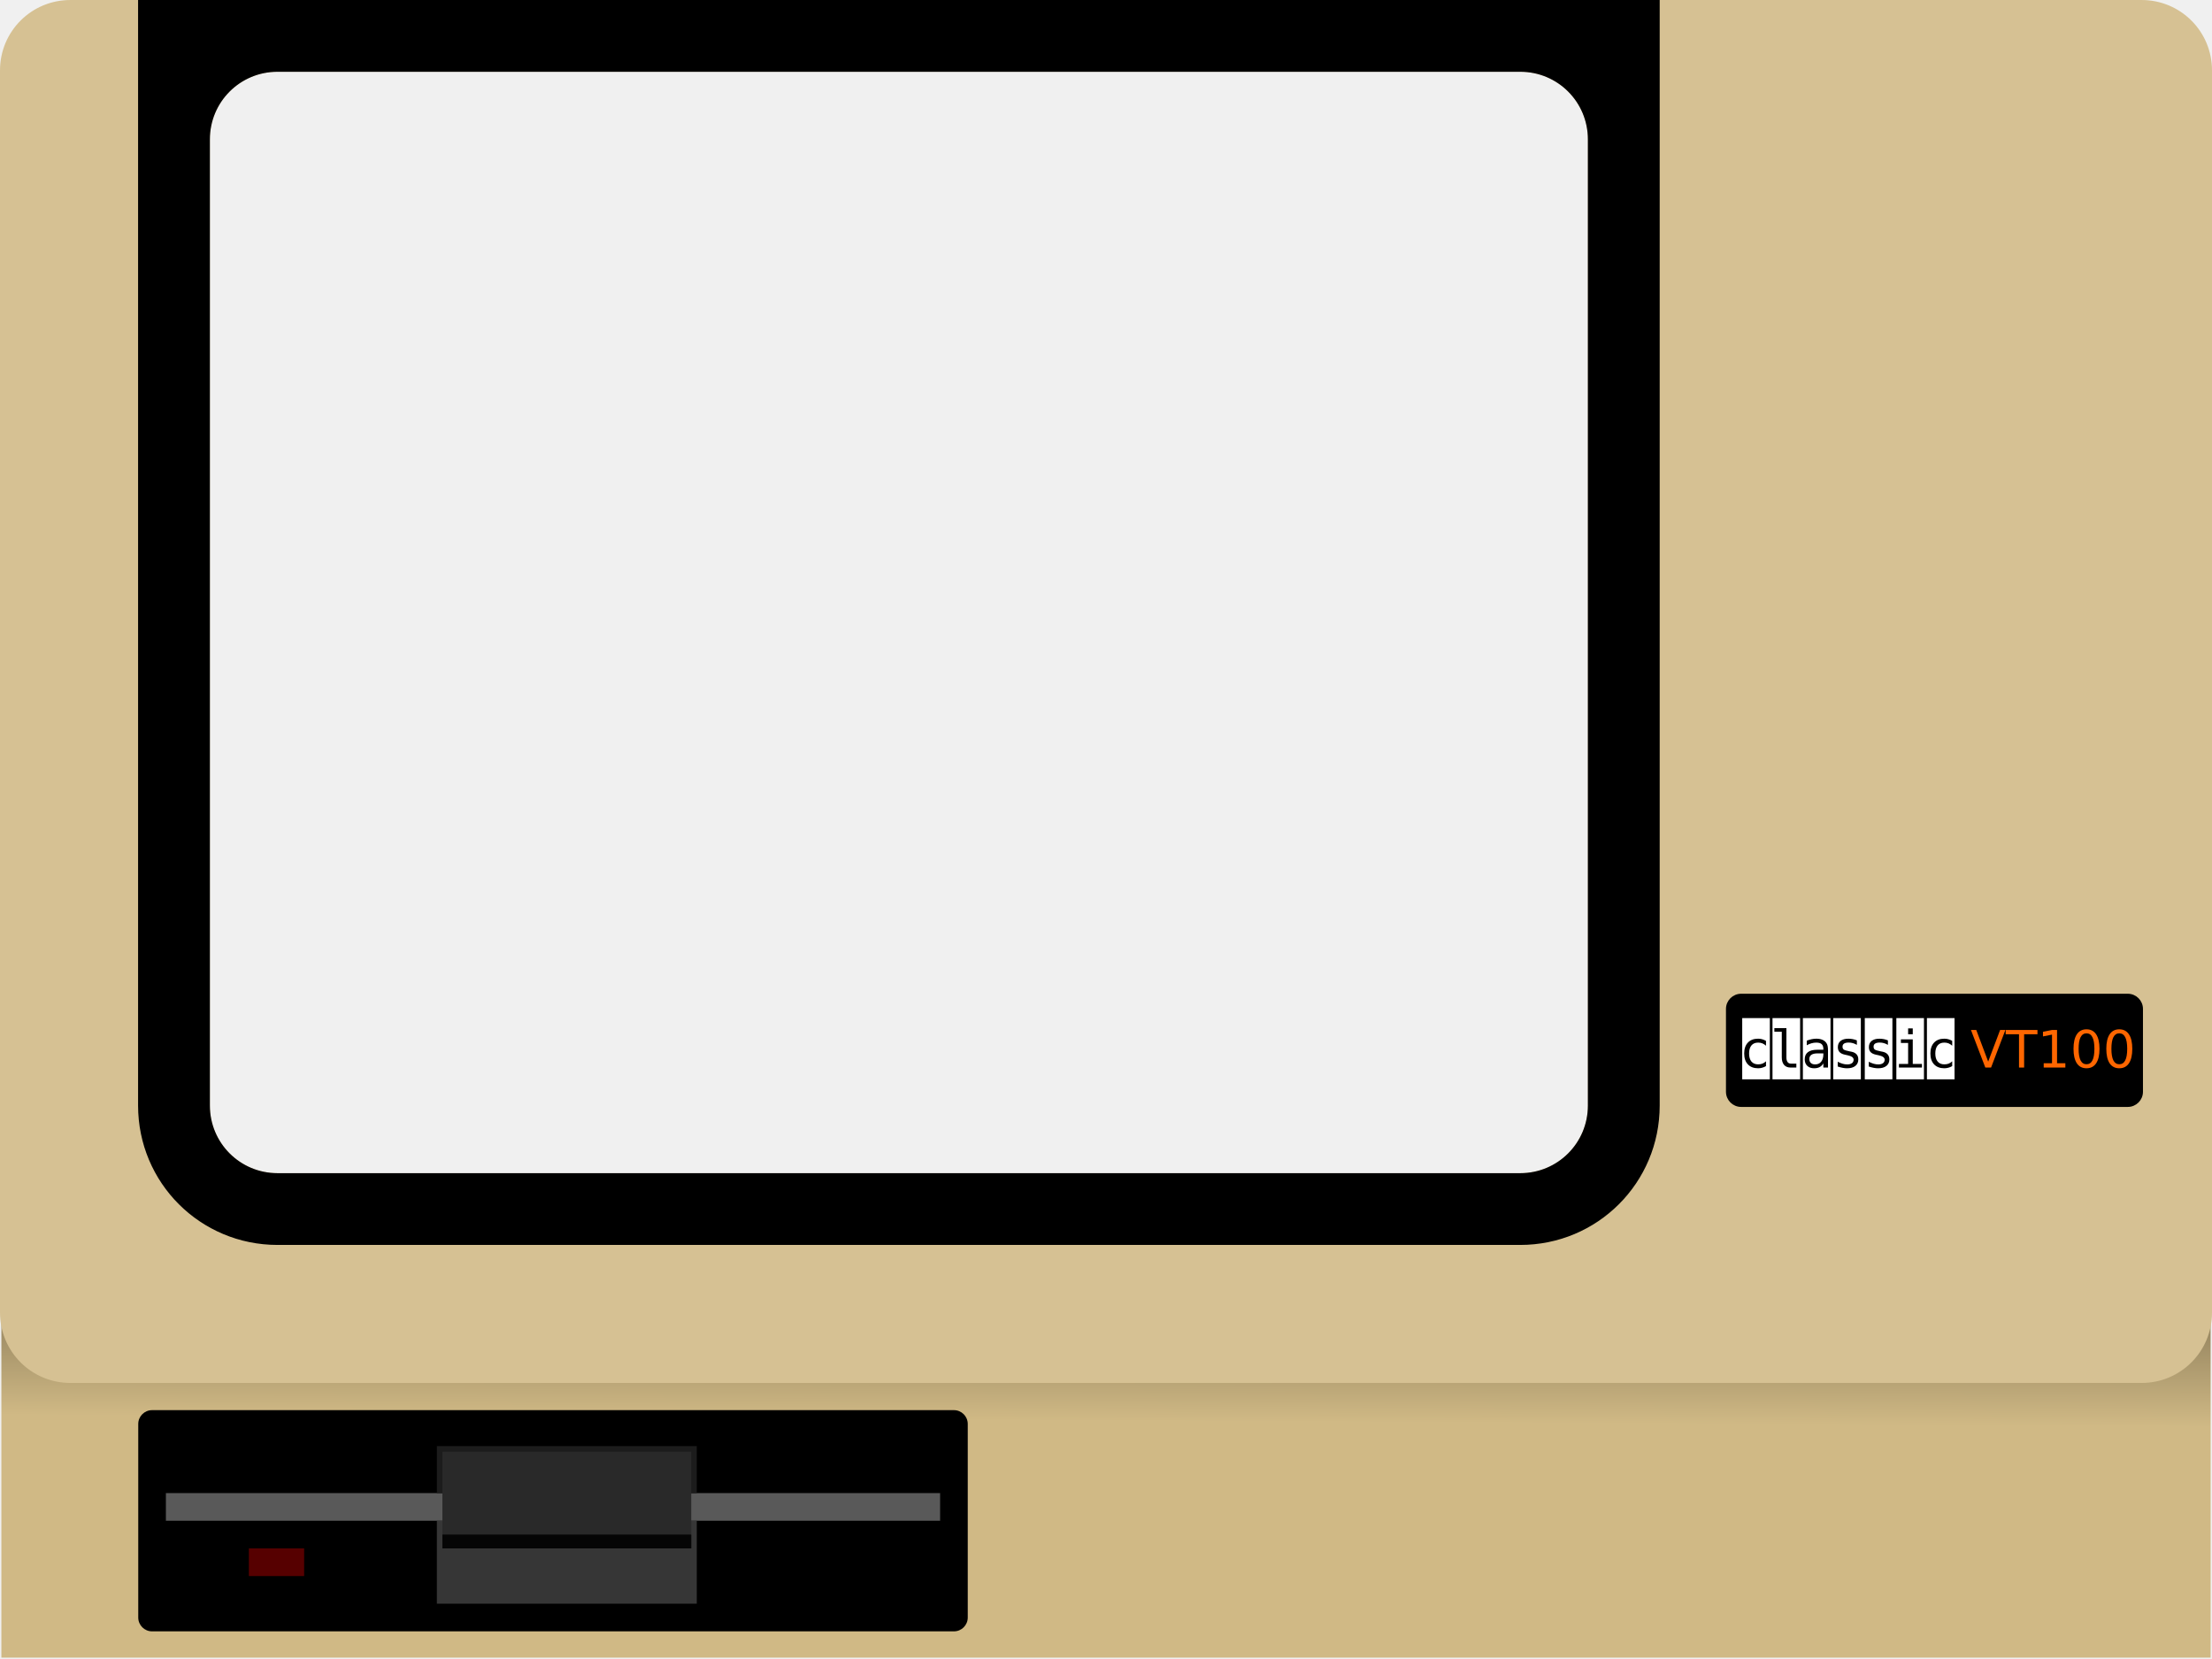
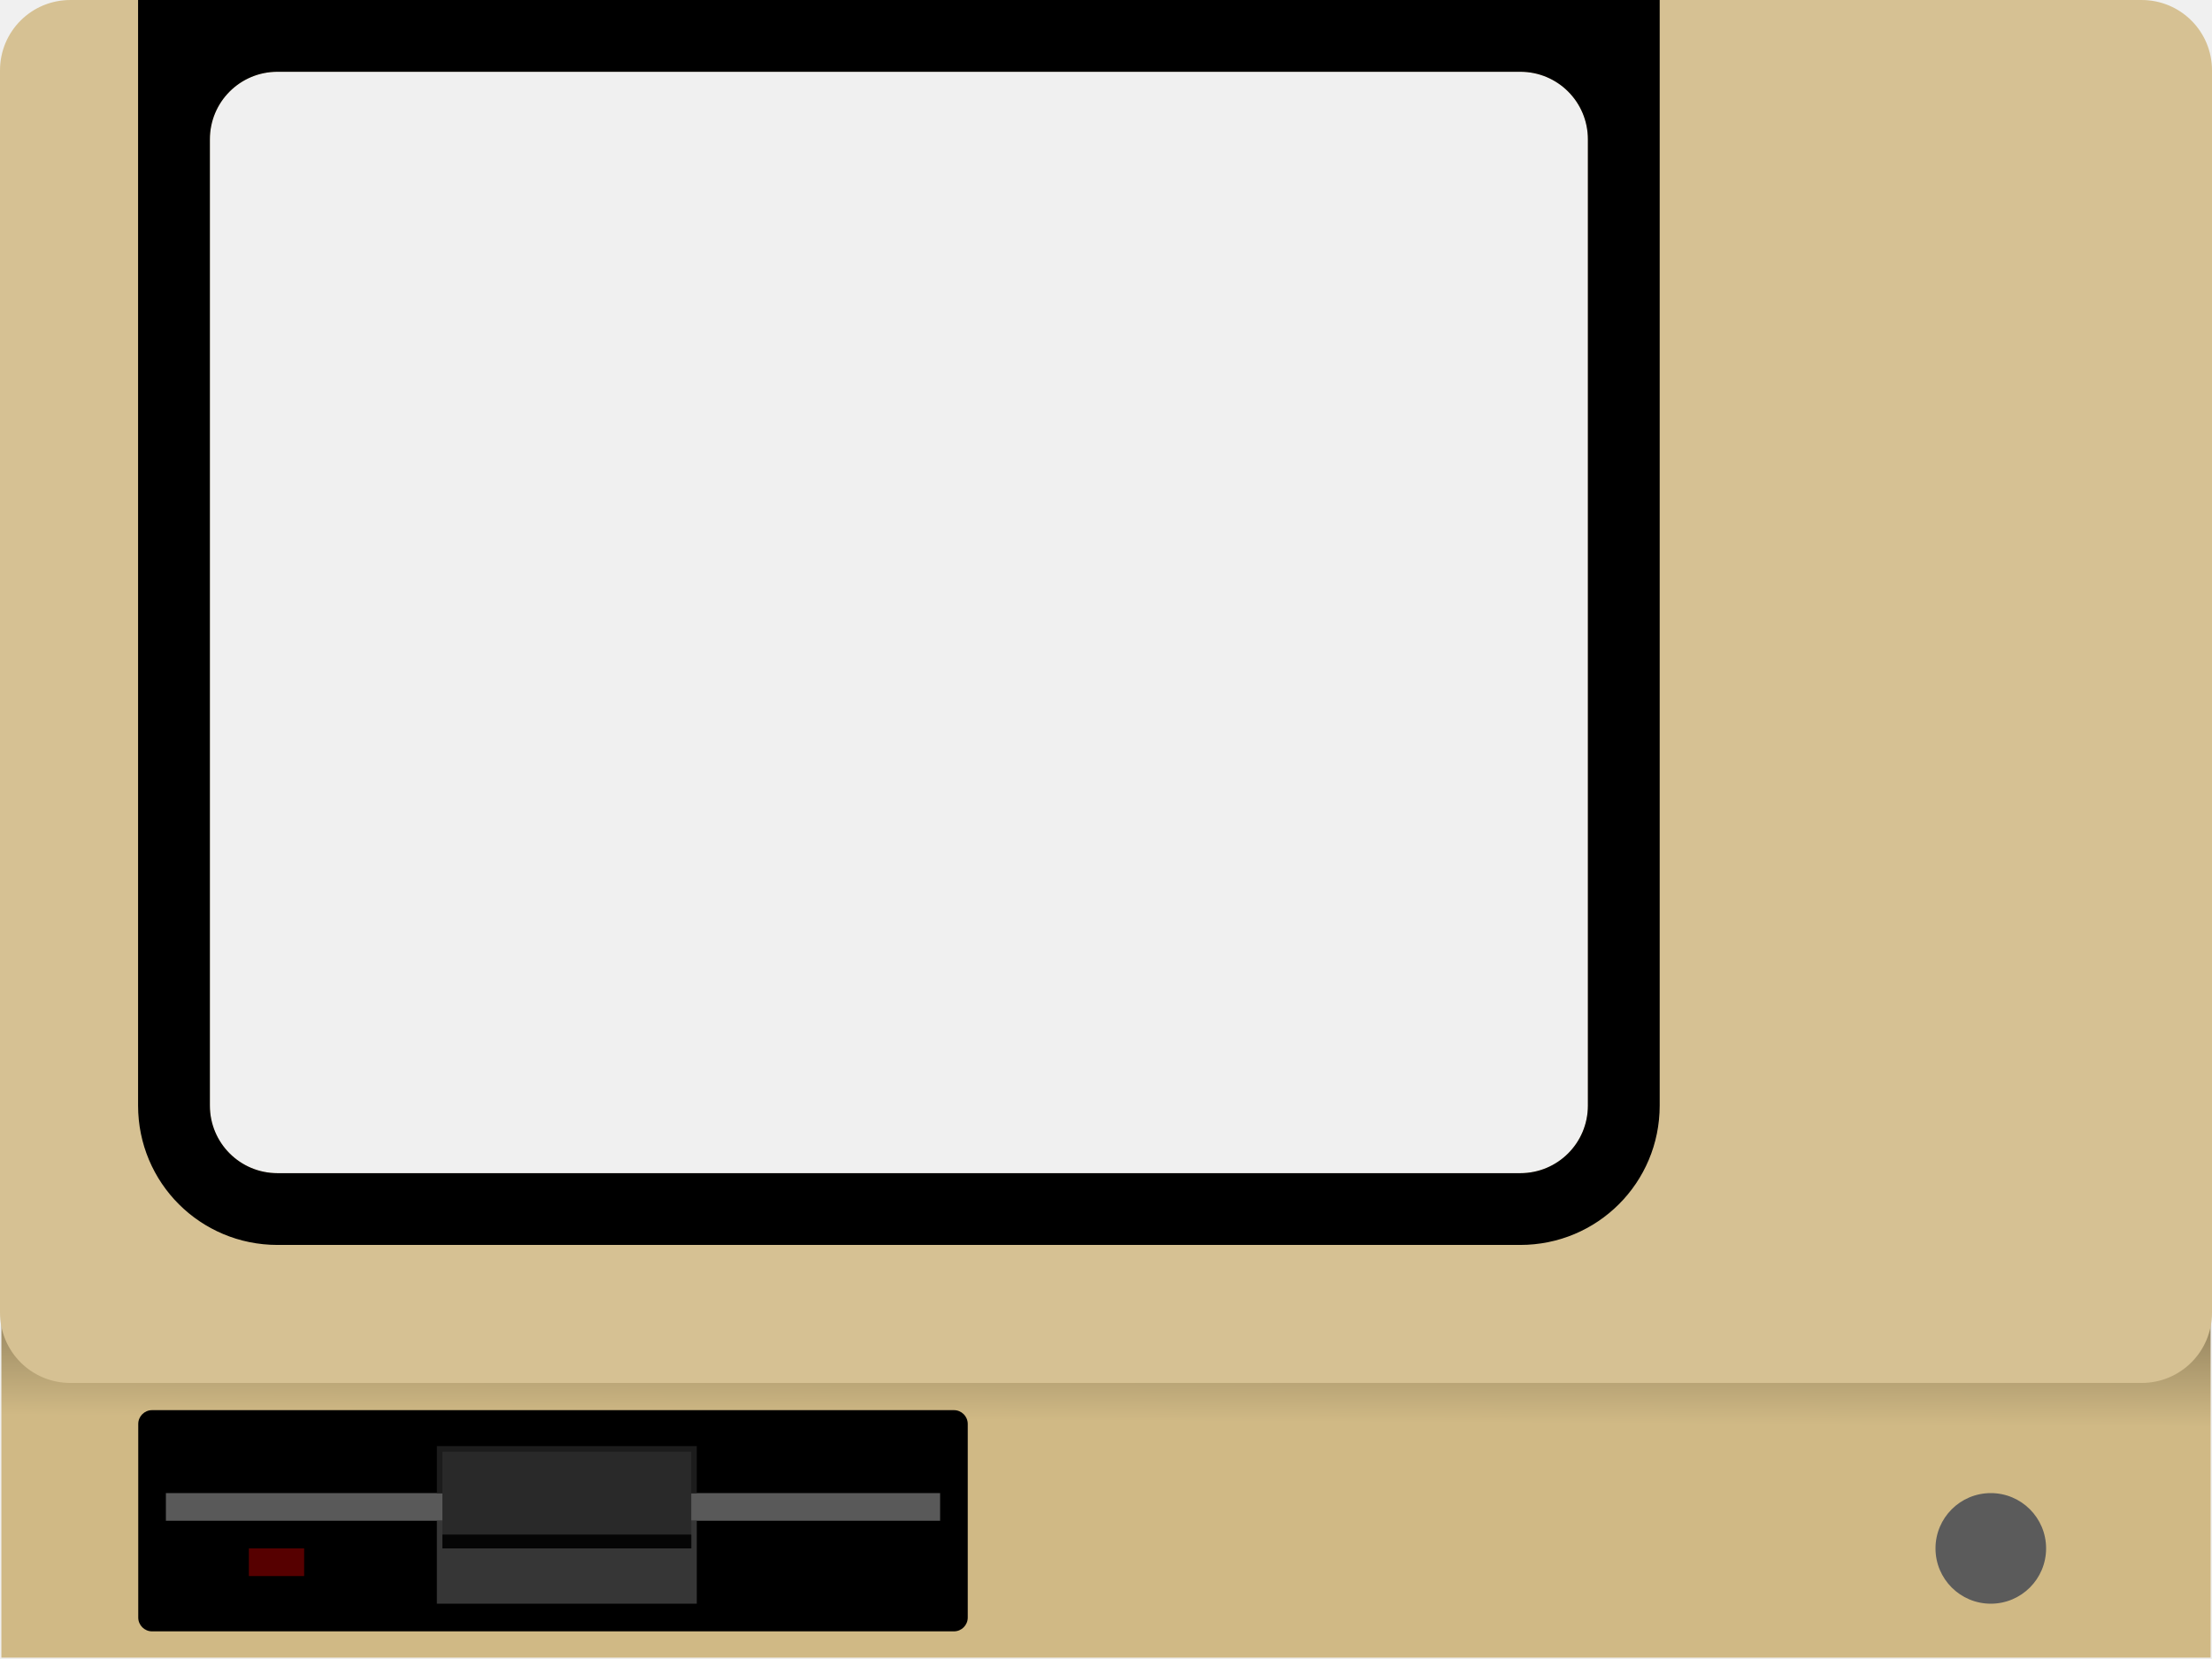
<svg xmlns="http://www.w3.org/2000/svg" xmlns:xlink="http://www.w3.org/1999/xlink" width="800" height="600" viewBox="0 0 800 600" version="1.1" id="terminal">
  <defs id="defs2">
    <linearGradient id="linearGradient930">
      <stop id="stop926" offset="0" style="stop-color:#d0b985;stop-opacity:1;" />
      <stop id="stop928" offset="1" style="stop-color:#000000;stop-opacity:1" />
    </linearGradient>
    <linearGradient gradientUnits="userSpaceOnUse" y2="239.163" x2="105.398" y1="274.184" x1="105.209" id="linearGradient932" xlink:href="#linearGradient930" />
  </defs>
  <g style="display:inline" id="layer1" transform="matrix(3.774812,0,0,3.773236,0,-520.6512)">
-     <rect style="fill:url(#linearGradient932);fill-opacity:1;stroke:none;stroke-width:0.265;stroke-opacity:1;stroke-miterlimit:4;stroke-dasharray:none" id="rect4569" width="211.667" height="39.688" x="0.132" y="257.18" />
-     <path style="fill:#d6c193;fill-opacity:1;stroke:#d6c193;stroke-width:0.999;stroke-opacity:1" d="m 25.5,-0.5 c -13.85,0 -25,11.15 -25,25 v 450 c 0,13.85 11.15,25 25,25 h 750 c 13.85,0 25,-11.15 25,-25 v -450 c 0,-13.85 -11.15,-25 -25,-25 z m 75,25 h 450 c 13.85,0 25,11.15 25,25 v 350 c 0,13.85 -11.15,25 -25,25 h -450 c -13.85,0 -25,-11.15 -25,-25 v -350 c 0,-13.85 11.15,-25 25,-25 z" transform="matrix(0.2645833,0,0,0.2645833,0,138.25)" id="rect16" />
+     <rect style="fill:url(#linearGradient932);fill-opacity:1;stroke:none;stroke-width:0.265;stroke-miterlimit:4;stroke-dasharray:none;stroke-opacity:1" id="rect4569" width="211.667" height="39.688" x="0.132" y="257.18" />
+     <path style="fill:#d6c193;fill-opacity:1;stroke:#d6c193;stroke-width:0.999;stroke-opacity:1" d="m 25.5,-0.5 c -13.85,0 -25,11.15 -25,25 v 450 c 0,13.85 11.15,25 25,25 h 750 c 13.85,0 25,-11.15 25,-25 v -450 c 0,-13.85 -11.15,-25 -25,-25 z m 75,25 h 450 c 13.85,0 25,11.15 25,25 v 350 c 0,13.85 -11.15,25 -25,25 h -450 c -13.85,0 -25,-11.15 -25,-25 v -350 c 0,-13.85 11.15,-25 25,-25 z" id="rect16" transform="matrix(0.2645833,0,0,0.2645833,0,138.25)" />
    <path style="fill:#000000;fill-opacity:1;stroke:#000000;stroke-width:1;stroke-opacity:1" d="m 50.5,-0.5 v 400 c 0,27.7 22.3,50 50,50 h 450 c 27.7,0 50,-22.3 50,-50 v -400 z m 50,25 h 450 c 13.85,0 25,11.15 25,25 v 350 c 0,13.85 -11.15,25 -25,25 h -450 c -13.85,0 -25,-11.15 -25,-25 v -350 c 0,-13.85 11.15,-25 25,-25 z" transform="matrix(0.2645833,0,0,0.2645833,0,138.25)" id="rect4544" />
-     <rect style="fill:#000000;fill-opacity:1;stroke:#000000;stroke-width:0.265;stroke-opacity:1" id="rect4783" width="39.688" height="10.583" x="165.497" y="233.368" ry="1.323" />
-     <rect style="fill:#ffffff;fill-opacity:1;stroke:#ffffff;stroke-width:0.265;stroke-opacity:1" id="rect845" width="2.381" height="5.604" x="167.054" y="235.702" />
-     <rect style="fill:#ffffff;fill-opacity:1;stroke:#ffffff;stroke-width:0.265;stroke-opacity:1" id="rect845-1" width="2.381" height="5.604" x="184.75" y="235.702" />
-     <rect style="fill:#ffffff;fill-opacity:1;stroke:#ffffff;stroke-width:0.265;stroke-opacity:1" id="rect845-7" width="2.381" height="5.604" x="181.821" y="235.702" />
-     <rect style="fill:#ffffff;fill-opacity:1;stroke:#ffffff;stroke-width:0.265;stroke-opacity:1" id="rect845-8" width="2.381" height="5.604" x="178.797" y="235.702" />
-     <rect style="fill:#ffffff;fill-opacity:1;stroke:#ffffff;stroke-width:0.265;stroke-opacity:1" id="rect845-4" width="2.381" height="5.604" x="175.773" y="235.702" />
-     <rect style="fill:#ffffff;fill-opacity:1;stroke:#ffffff;stroke-width:0.265;stroke-opacity:1" id="rect845-0" width="2.381" height="5.604" x="172.867" y="235.702" />
-     <rect style="fill:#ffffff;fill-opacity:1;stroke:#ffffff;stroke-width:0.265;stroke-opacity:1" id="rect845-5" width="2.381" height="5.604" x="169.955" y="235.702" />
-     <g aria-label="classic" style="font-style:normal;font-weight:normal;font-size:10.583px;line-height:1.25;font-family:sans-serif;letter-spacing:0px;word-spacing:0px;fill:#000000;fill-opacity:1;stroke:none;stroke-width:0.265" id="text822">
-       <path d="m 169.199,240.172 q -0.178,0.104 -0.369,0.154 -0.188,0.053 -0.386,0.053 -0.627,0 -0.982,-0.376 -0.352,-0.376 -0.352,-1.042 0,-0.666 0.352,-1.042 0.354,-0.376 0.982,-0.376 0.195,0 0.381,0.051 0.186,0.051 0.374,0.157 v 0.465 q -0.176,-0.157 -0.354,-0.227 -0.176,-0.07 -0.4,-0.07 -0.417,0 -0.641,0.27 -0.224,0.27 -0.224,0.772 0,0.499 0.224,0.772 0.227,0.27 0.641,0.27 0.232,0 0.415,-0.07 0.183,-0.072 0.34,-0.222 z" style="font-style:normal;font-variant:normal;font-weight:normal;font-stretch:normal;font-size:4.939px;font-family:monospace;-inkscape-font-specification:monospace;fill:#000000;stroke-width:0.265" id="path827" />
-       <path d="m 171.155,239.33 q 0,0.299 0.109,0.451 0.111,0.152 0.326,0.152 h 0.518 v 0.376 h -0.562 q -0.398,0 -0.617,-0.256 -0.217,-0.256 -0.217,-0.723 v -2.453 h -0.711 v -0.347 h 1.155 z" style="font-style:normal;font-variant:normal;font-weight:normal;font-stretch:normal;font-size:4.939px;font-family:monospace;-inkscape-font-specification:monospace;fill:#000000;stroke-width:0.265" id="path829" />
-       <path d="m 174.28,238.952 h -0.147 q -0.388,0 -0.586,0.137 -0.195,0.135 -0.195,0.405 0,0.244 0.147,0.379 0.147,0.135 0.408,0.135 0.367,0 0.576,-0.253 0.21,-0.256 0.212,-0.704 v -0.099 z m 0.861,-0.183 v 1.541 h -0.446 v -0.4 q -0.142,0.241 -0.359,0.357 -0.215,0.113 -0.523,0.113 -0.412,0 -0.658,-0.232 -0.246,-0.234 -0.246,-0.625 0,-0.451 0.301,-0.685 0.304,-0.234 0.89,-0.234 h 0.596 v -0.07 q -0.002,-0.323 -0.164,-0.468 -0.162,-0.147 -0.516,-0.147 -0.227,0 -0.458,0.065 -0.232,0.065 -0.451,0.191 v -0.444 q 0.246,-0.094 0.47,-0.14 0.227,-0.048 0.439,-0.048 0.335,0 0.572,0.099 0.239,0.099 0.386,0.297 0.092,0.121 0.13,0.299 0.039,0.176 0.039,0.531 z" style="font-style:normal;font-variant:normal;font-weight:normal;font-stretch:normal;font-size:4.939px;font-family:monospace;-inkscape-font-specification:monospace;fill:#000000;stroke-width:0.265" id="path831" />
-       <path d="m 177.907,237.702 v 0.434 q -0.191,-0.111 -0.383,-0.166 -0.193,-0.056 -0.393,-0.056 -0.301,0 -0.451,0.099 -0.147,0.097 -0.147,0.297 0,0.181 0.111,0.27 0.111,0.089 0.552,0.174 l 0.178,0.034 q 0.33,0.063 0.499,0.251 0.171,0.188 0.171,0.49 0,0.4 -0.285,0.627 -0.285,0.224 -0.791,0.224 -0.2,0 -0.42,-0.043 -0.219,-0.041 -0.475,-0.125 v -0.458 q 0.248,0.128 0.475,0.193 0.227,0.063 0.429,0.063 0.294,0 0.456,-0.118 0.162,-0.121 0.162,-0.335 0,-0.309 -0.591,-0.427 l -0.019,-0.005 -0.166,-0.034 q -0.383,-0.075 -0.559,-0.251 -0.176,-0.178 -0.176,-0.485 0,-0.388 0.263,-0.598 0.263,-0.212 0.75,-0.212 0.217,0 0.417,0.041 0.2,0.039 0.393,0.118 z" style="font-style:normal;font-variant:normal;font-weight:normal;font-stretch:normal;font-size:4.939px;font-family:monospace;-inkscape-font-specification:monospace;fill:#000000;stroke-width:0.265" id="path833" />
-       <path d="m 180.881,237.702 v 0.434 q -0.191,-0.111 -0.383,-0.166 -0.193,-0.056 -0.393,-0.056 -0.301,0 -0.451,0.099 -0.147,0.097 -0.147,0.297 0,0.181 0.111,0.27 0.111,0.089 0.552,0.174 l 0.178,0.034 q 0.33,0.063 0.499,0.251 0.171,0.188 0.171,0.49 0,0.4 -0.285,0.627 -0.285,0.224 -0.791,0.224 -0.2,0 -0.42,-0.043 -0.219,-0.041 -0.475,-0.125 v -0.458 q 0.248,0.128 0.475,0.193 0.227,0.063 0.429,0.063 0.294,0 0.456,-0.118 0.162,-0.121 0.162,-0.335 0,-0.309 -0.591,-0.427 l -0.019,-0.005 -0.166,-0.034 q -0.383,-0.075 -0.559,-0.251 -0.176,-0.178 -0.176,-0.485 0,-0.388 0.263,-0.598 0.263,-0.212 0.75,-0.212 0.217,0 0.417,0.041 0.2,0.039 0.393,0.118 z" style="font-style:normal;font-variant:normal;font-weight:normal;font-stretch:normal;font-size:4.939px;font-family:monospace;-inkscape-font-specification:monospace;fill:#000000;stroke-width:0.265" id="path835" />
-       <path d="m 182.125,237.608 h 1.136 v 2.356 h 0.88 v 0.345 h -2.204 v -0.345 h 0.88 v -2.011 h -0.692 z m 0.692,-1.051 h 0.444 v 0.562 h -0.444 z" style="font-style:normal;font-variant:normal;font-weight:normal;font-stretch:normal;font-size:4.939px;font-family:monospace;-inkscape-font-specification:monospace;fill:#000000;stroke-width:0.265" id="path837" />
-       <path d="m 187.04,240.172 q -0.178,0.104 -0.369,0.154 -0.188,0.053 -0.386,0.053 -0.627,0 -0.982,-0.376 -0.352,-0.376 -0.352,-1.042 0,-0.666 0.352,-1.042 0.354,-0.376 0.982,-0.376 0.195,0 0.381,0.051 0.186,0.051 0.374,0.157 v 0.465 q -0.176,-0.157 -0.354,-0.227 -0.176,-0.07 -0.4,-0.07 -0.417,0 -0.641,0.27 -0.224,0.27 -0.224,0.772 0,0.499 0.224,0.772 0.227,0.27 0.641,0.27 0.232,0 0.415,-0.07 0.183,-0.072 0.34,-0.222 z" style="font-style:normal;font-variant:normal;font-weight:normal;font-stretch:normal;font-size:4.939px;font-family:monospace;-inkscape-font-specification:monospace;fill:#000000;stroke-width:0.265" id="path839" />
-     </g>
-     <g aria-label="VT100" style="font-style:normal;font-weight:normal;font-size:10.583px;line-height:1.25;font-family:sans-serif;letter-spacing:0px;word-spacing:0px;fill:#ff6600;fill-opacity:1;stroke:none;stroke-width:0.265" id="text826">
-       <path d="m 190.212,240.309 -1.375,-3.6 h 0.509 l 1.141,3.031 1.143,-3.031 h 0.506 l -1.372,3.6 z" style="font-size:4.939px;fill:#ff6600;stroke-width:0.265" id="path842" />
-       <path d="m 192.163,236.709 h 3.046 v 0.41 h -1.278 v 3.191 h -0.49 v -3.191 h -1.278 z" style="font-size:4.939px;fill:#ff6600;stroke-width:0.265" id="path844" />
-       <path d="m 195.807,239.899 h 0.796 v -2.747 l -0.866,0.174 v -0.444 l 0.861,-0.174 h 0.487 v 3.191 h 0.796 v 0.41 h -2.074 z" style="font-size:4.939px;fill:#ff6600;stroke-width:0.265" id="path846" />
-       <path d="m 199.907,237.03 q -0.376,0 -0.567,0.371 -0.188,0.369 -0.188,1.112 0,0.74 0.188,1.112 0.191,0.369 0.567,0.369 0.379,0 0.567,-0.369 0.191,-0.371 0.191,-1.112 0,-0.743 -0.191,-1.112 -0.188,-0.371 -0.567,-0.371 z m 0,-0.386 q 0.605,0 0.924,0.48 0.321,0.477 0.321,1.389 0,0.909 -0.321,1.389 -0.318,0.477 -0.924,0.477 -0.605,0 -0.926,-0.477 -0.318,-0.48 -0.318,-1.389 0,-0.912 0.318,-1.389 0.321,-0.48 0.926,-0.48 z" style="font-size:4.939px;fill:#ff6600;stroke-width:0.265" id="path848" />
-       <path d="m 203.049,237.03 q -0.376,0 -0.567,0.371 -0.188,0.369 -0.188,1.112 0,0.74 0.188,1.112 0.191,0.369 0.567,0.369 0.379,0 0.567,-0.369 0.191,-0.371 0.191,-1.112 0,-0.743 -0.191,-1.112 -0.188,-0.371 -0.567,-0.371 z m 0,-0.386 q 0.605,0 0.924,0.48 0.321,0.477 0.321,1.389 0,0.909 -0.321,1.389 -0.318,0.477 -0.924,0.477 -0.605,0 -0.926,-0.477 -0.318,-0.48 -0.318,-1.389 0,-0.912 0.318,-1.389 0.321,-0.48 0.926,-0.48 z" style="font-size:4.939px;fill:#ff6600;stroke-width:0.265" id="path850" />
-     </g>
  </g>
  <rect ry="5" y="510" x="50" height="80" width="300" id="rect838" style="fill:#000000;fill-opacity:1;stroke:none;stroke-opacity:1" />
  <rect y="540" x="60" height="10" width="280" id="rect840" style="fill:#595959;fill-opacity:1;stroke:none;stroke-opacity:1" />
  <rect y="550" x="158" height="30" width="94" id="rect842" style="fill:#363636;fill-opacity:1;stroke:none;stroke-opacity:1" />
  <rect y="523" x="158" height="17" width="94" id="rect850" style="fill:#1c1c1c;fill-opacity:1;stroke:none;stroke-opacity:1" />
  <rect y="525" x="160" height="35" width="90" id="rect844" style="fill:#292929;fill-opacity:1;stroke:none;stroke-opacity:1" />
  <rect y="555" x="160" height="5" width="90" id="rect846" style="fill:#050505;fill-opacity:1;stroke:none;stroke-opacity:1" />
  <rect y="560" x="90" height="10" width="20" id="rect852" style="fill:#560000;fill-opacity:1;stroke:none;stroke-opacity:1" />
+   <circle style="fill:#5b5b5b;fill-opacity:1;stroke:none;stroke-width:0.999;stroke-miterlimit:4;stroke-dasharray:none;stroke-opacity:1" id="path849" cx="720" cy="560" r="20" />
</svg>
